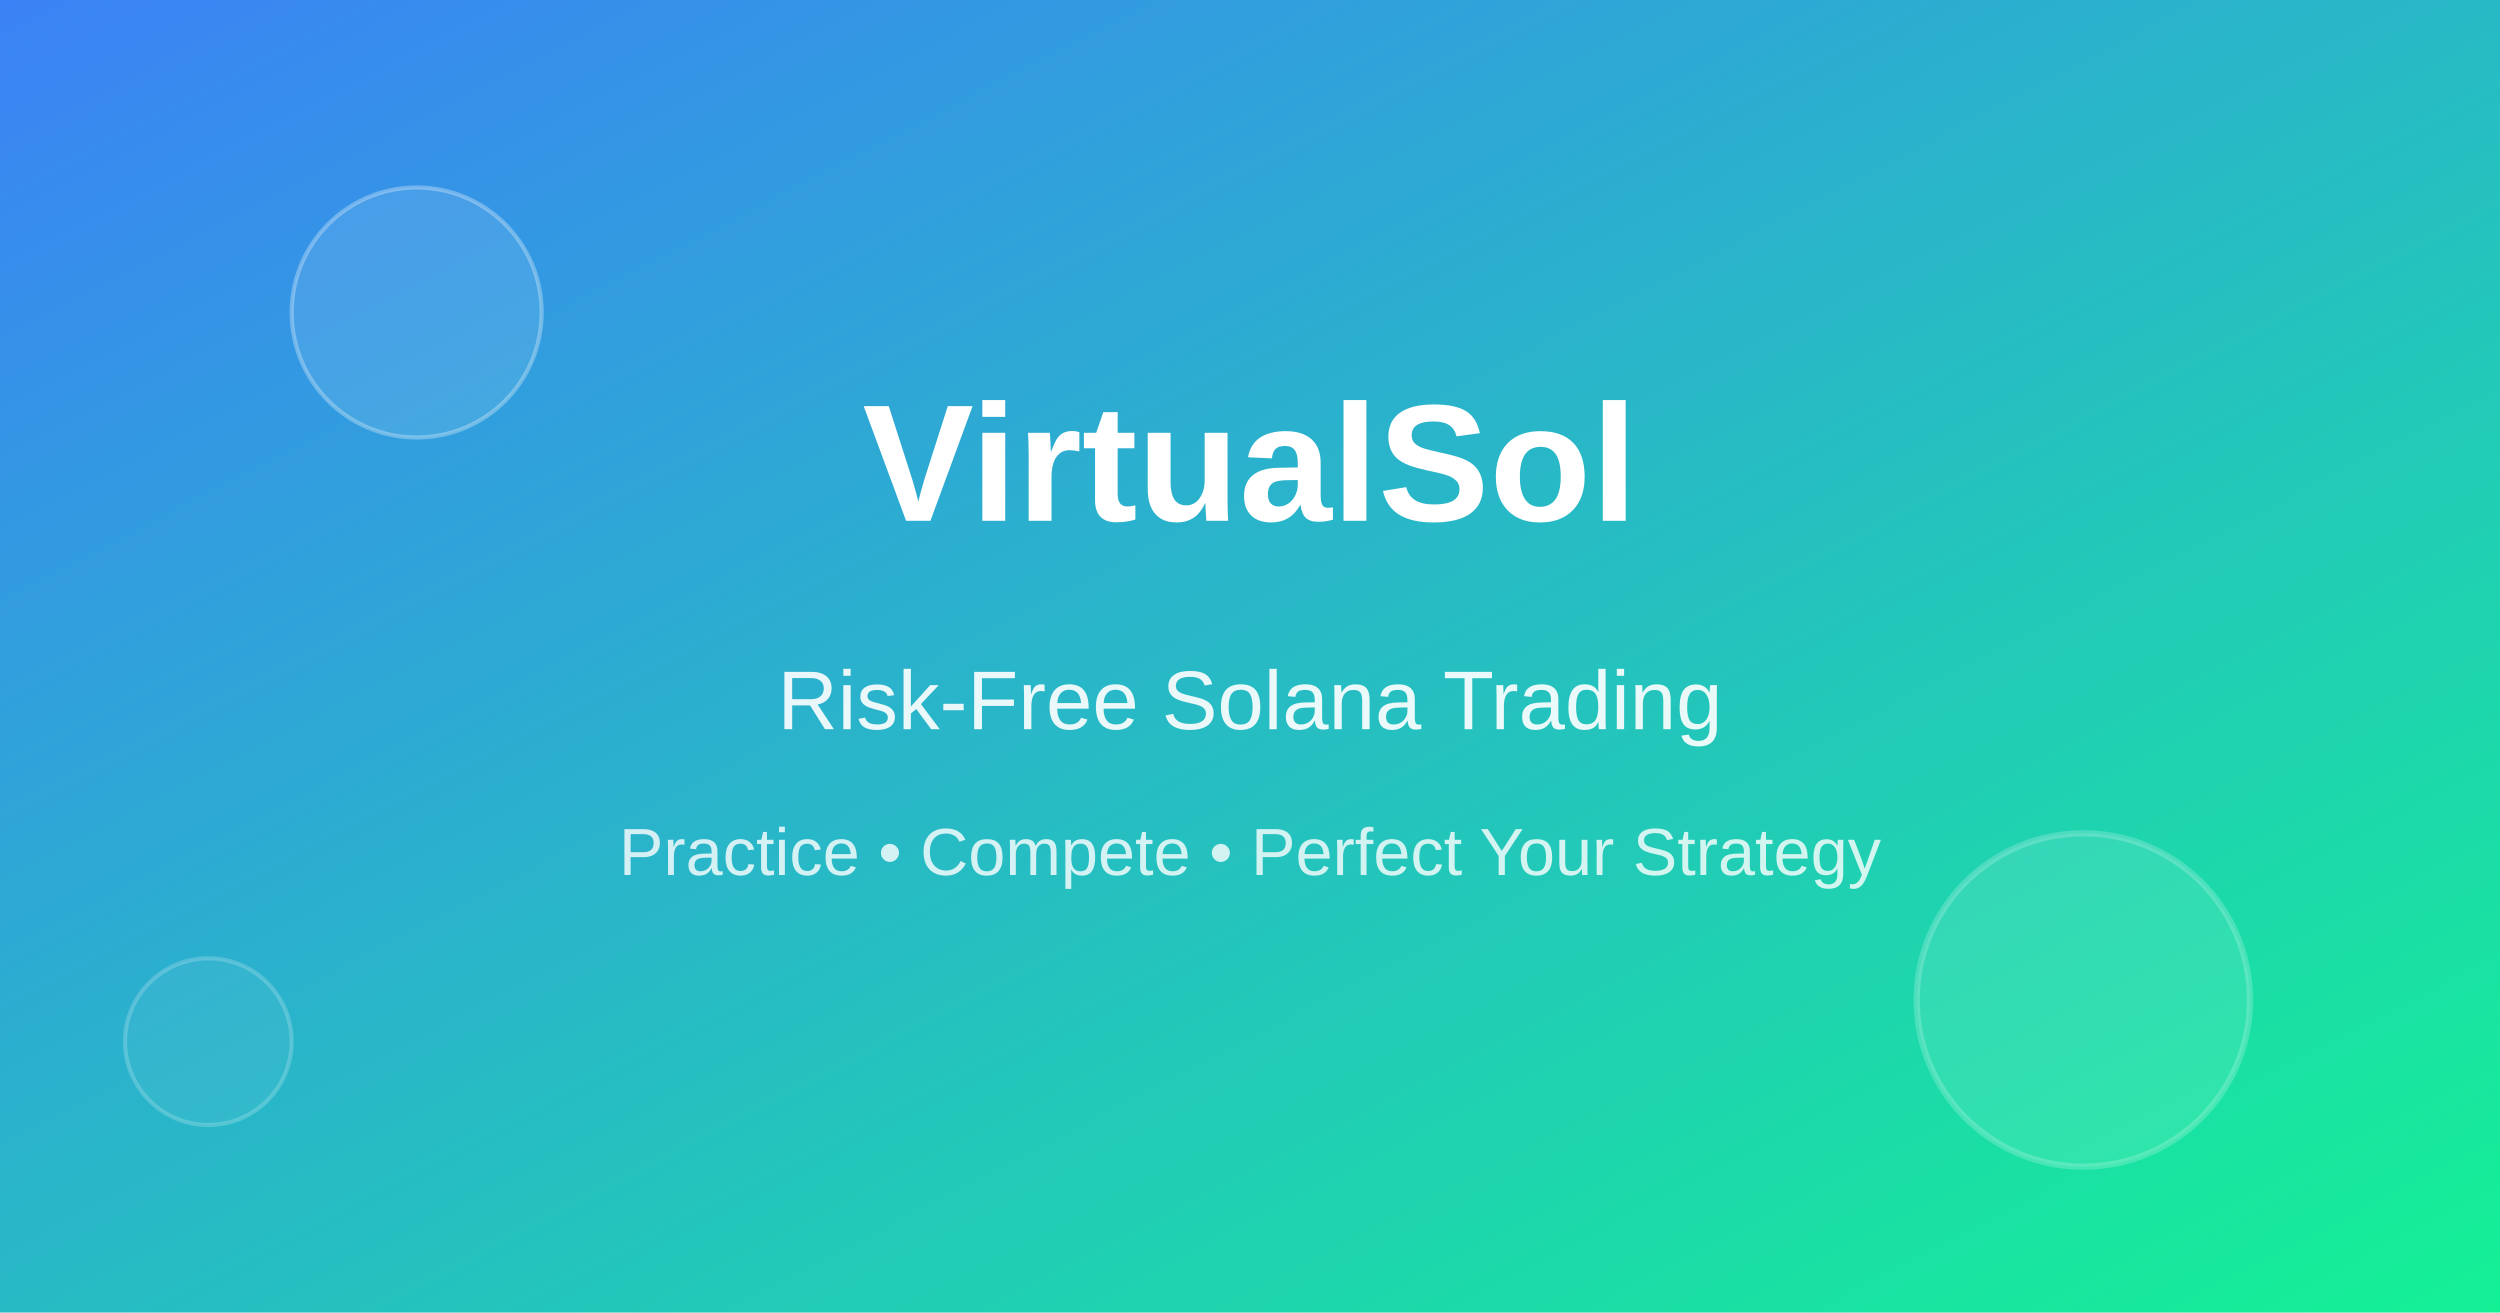
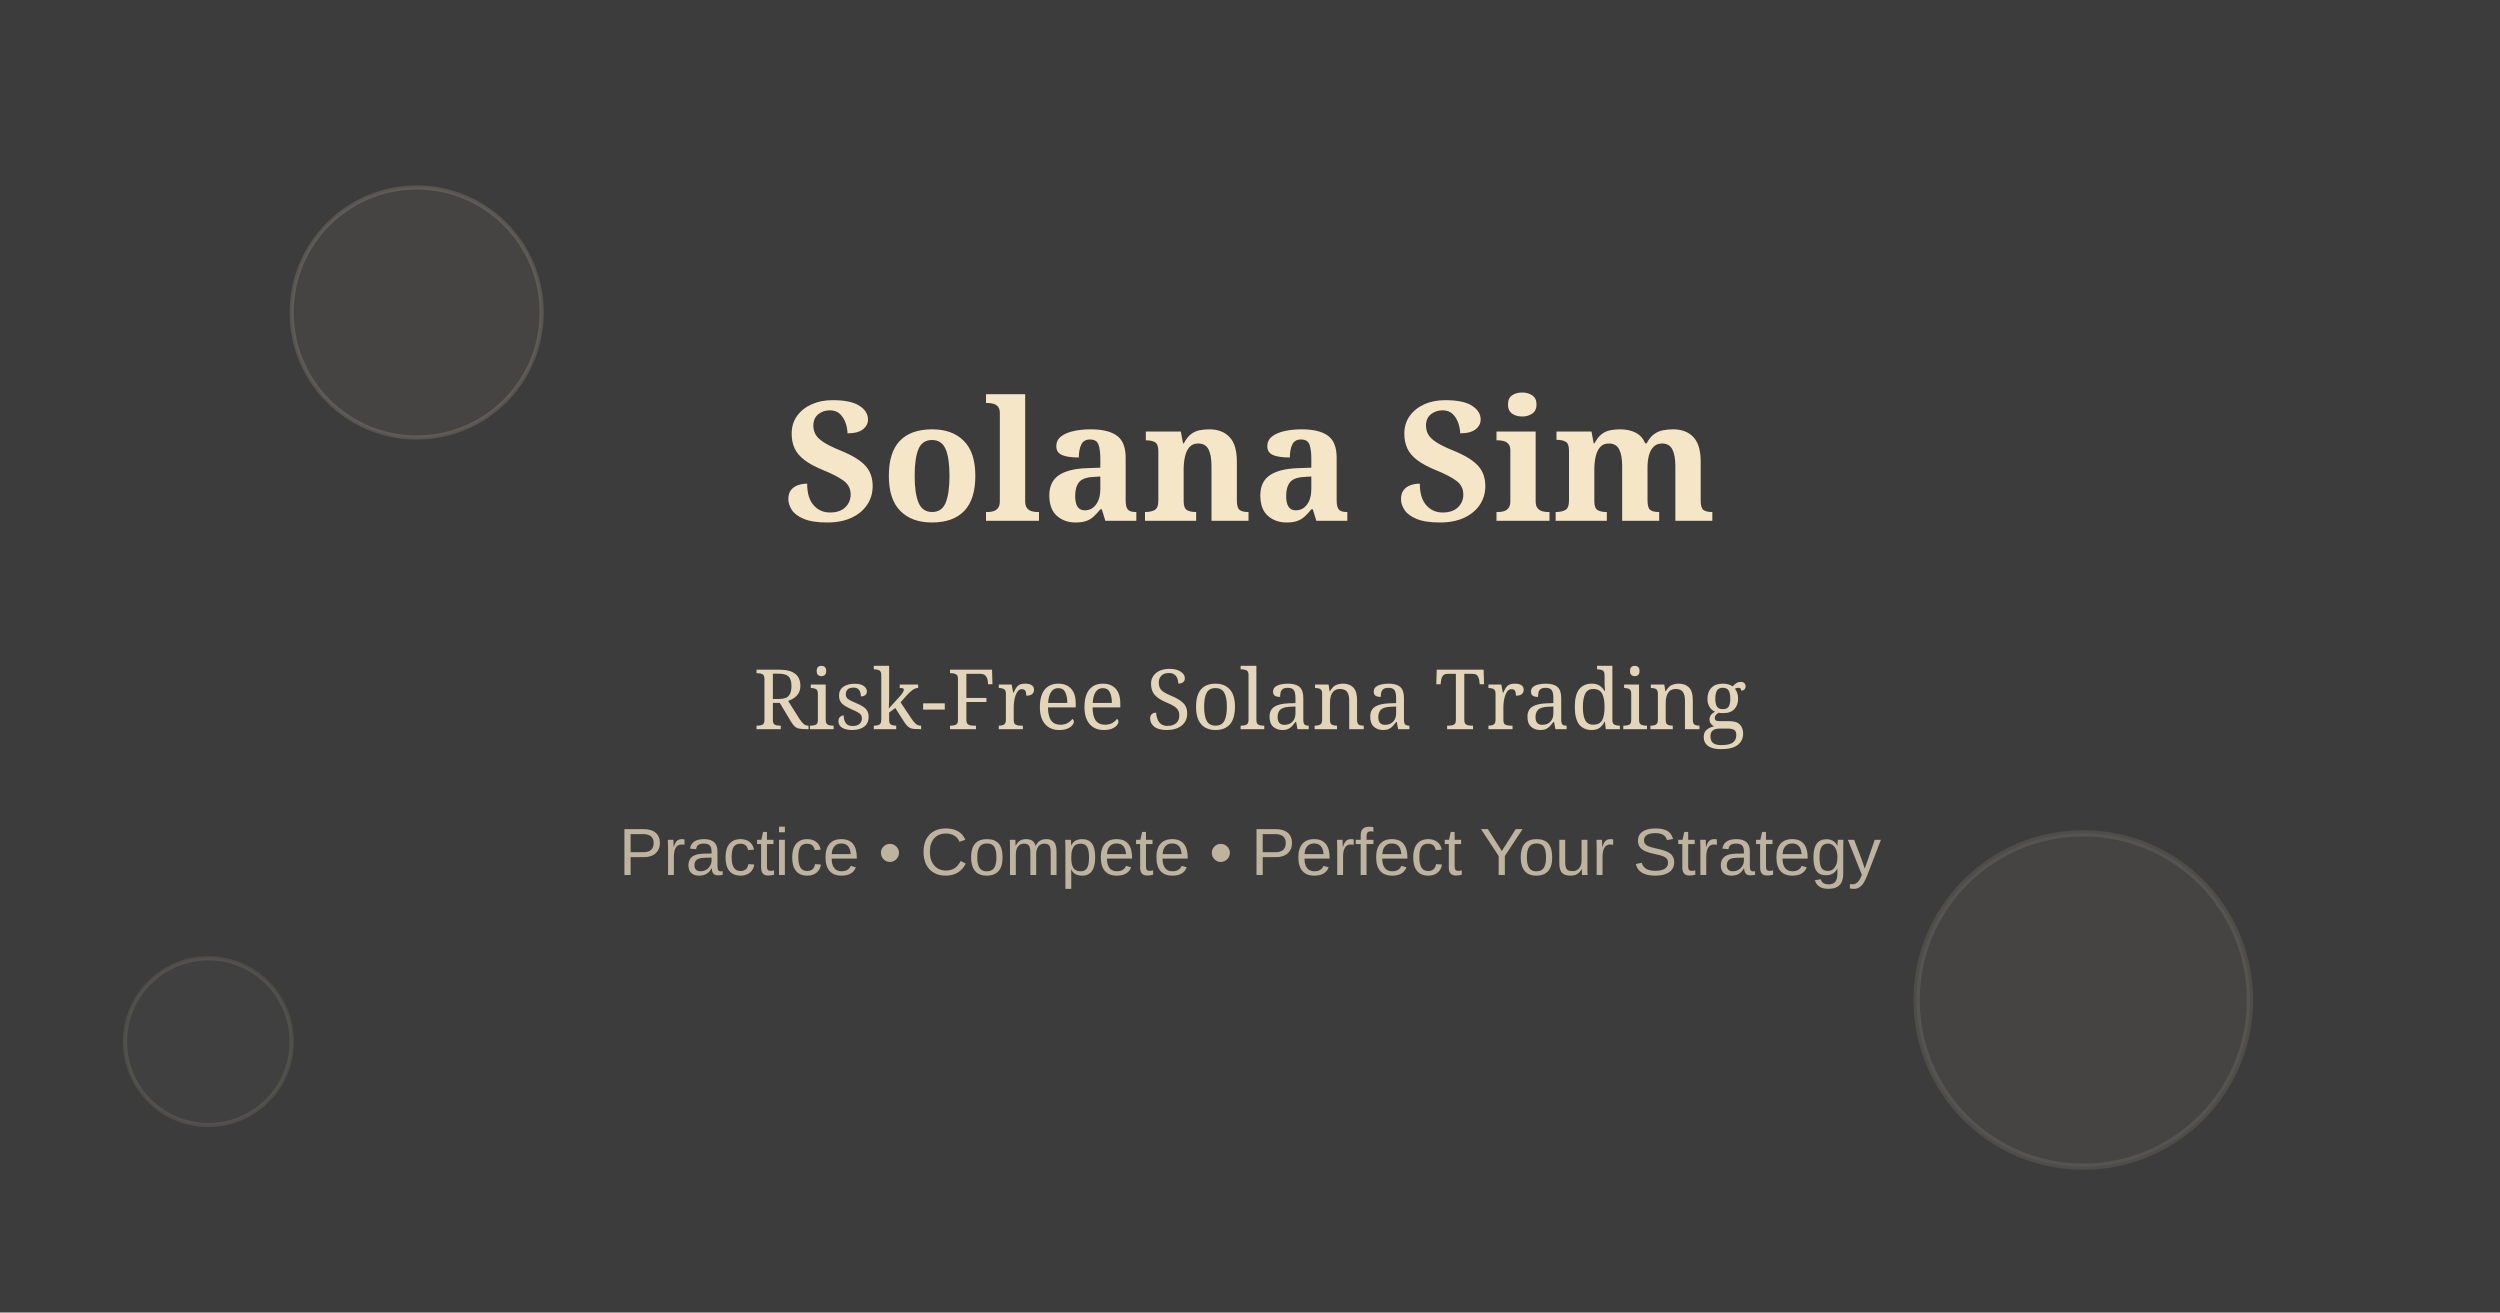
<svg xmlns="http://www.w3.org/2000/svg" width="1200" height="630">
-   <defs>
-     <linearGradient id="bg" x1="0%" y1="0%" x2="100%" y2="100%">
-       <stop offset="0%" style="stop-color:#3b82f6;stop-opacity:1" />
-       <stop offset="100%" style="stop-color:#14F195;stop-opacity:1" />
-     </linearGradient>
-   </defs>
-   <rect width="1200" height="630" fill="url(#bg)" />
-   <text x="600" y="250" text-anchor="middle" fill="white" font-size="80" font-weight="bold" font-family="Arial, sans-serif">VirtualSol</text>
-   <text x="600" y="350" text-anchor="middle" fill="rgba(255,255,255,0.9)" font-size="40" font-family="Arial, sans-serif">Risk-Free Solana Trading</text>
-   <text x="600" y="420" text-anchor="middle" fill="rgba(255,255,255,0.8)" font-size="32" font-family="Arial, sans-serif">Practice • Compete • Perfect Your Strategy</text>
-   <circle cx="200" cy="150" r="60" fill="rgba(255,255,255,0.1)" stroke="rgba(255,255,255,0.3)" stroke-width="2" />
-   <circle cx="1000" cy="480" r="80" fill="rgba(255,255,255,0.1)" stroke="rgba(255,255,255,0.2)" stroke-width="3" />
-   <circle cx="100" cy="500" r="40" fill="rgba(255,255,255,0.05)" stroke="rgba(255,255,255,0.2)" stroke-width="2" />
+   <rect width="1200" height="630" fill="#3C3C3C" />
+   <text x="600" y="250" text-anchor="middle" fill="#F5E6C8" font-size="80" font-weight="bold" font-family="Georgia, serif">Solana Sim</text>
+   <text x="600" y="350" text-anchor="middle" fill="rgba(245,230,200,0.9)" font-size="40" font-family="Georgia, serif">Risk-Free Solana Trading</text>
+   <text x="600" y="420" text-anchor="middle" fill="rgba(245,230,200,0.7)" font-size="32" font-family="Arial, sans-serif">Practice • Compete • Perfect Your Strategy</text>
+   <circle cx="200" cy="150" r="60" fill="rgba(245,230,200,0.05)" stroke="rgba(245,230,200,0.15)" stroke-width="2" />
+   <circle cx="1000" cy="480" r="80" fill="rgba(245,230,200,0.05)" stroke="rgba(245,230,200,0.1)" stroke-width="3" />
+   <circle cx="100" cy="500" r="40" fill="rgba(245,230,200,0.03)" stroke="rgba(245,230,200,0.1)" stroke-width="2" />
</svg>
